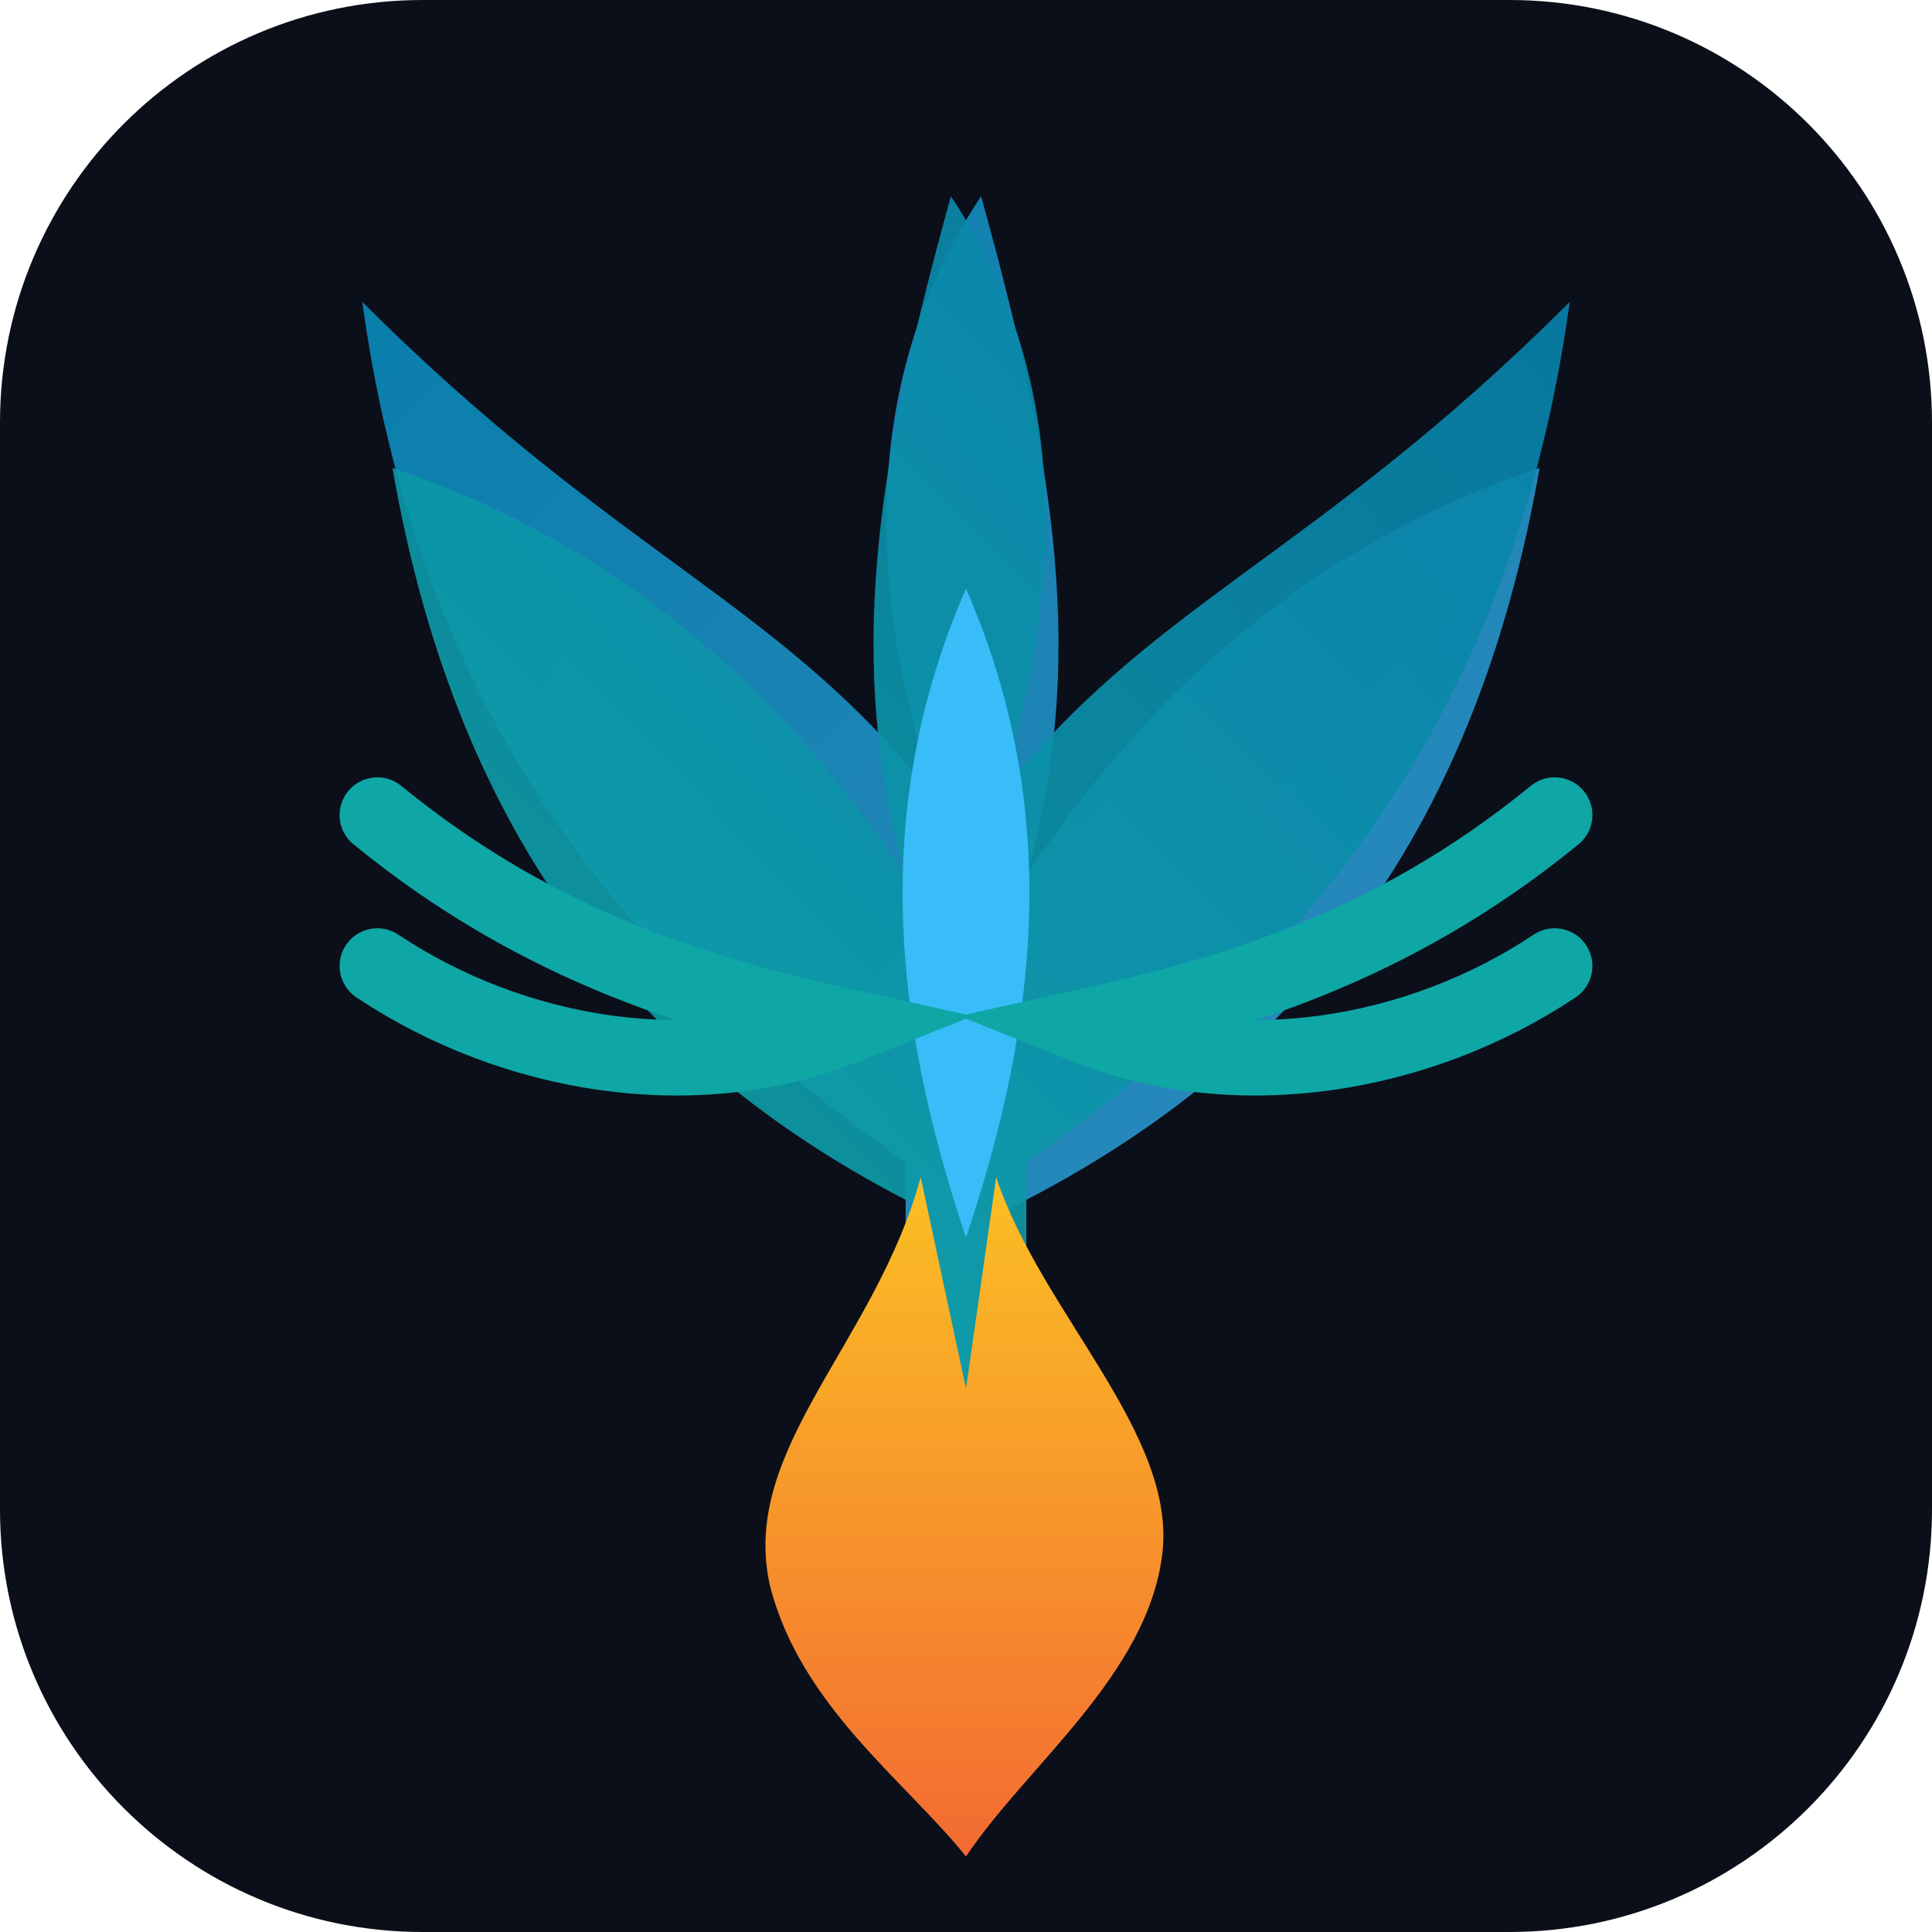
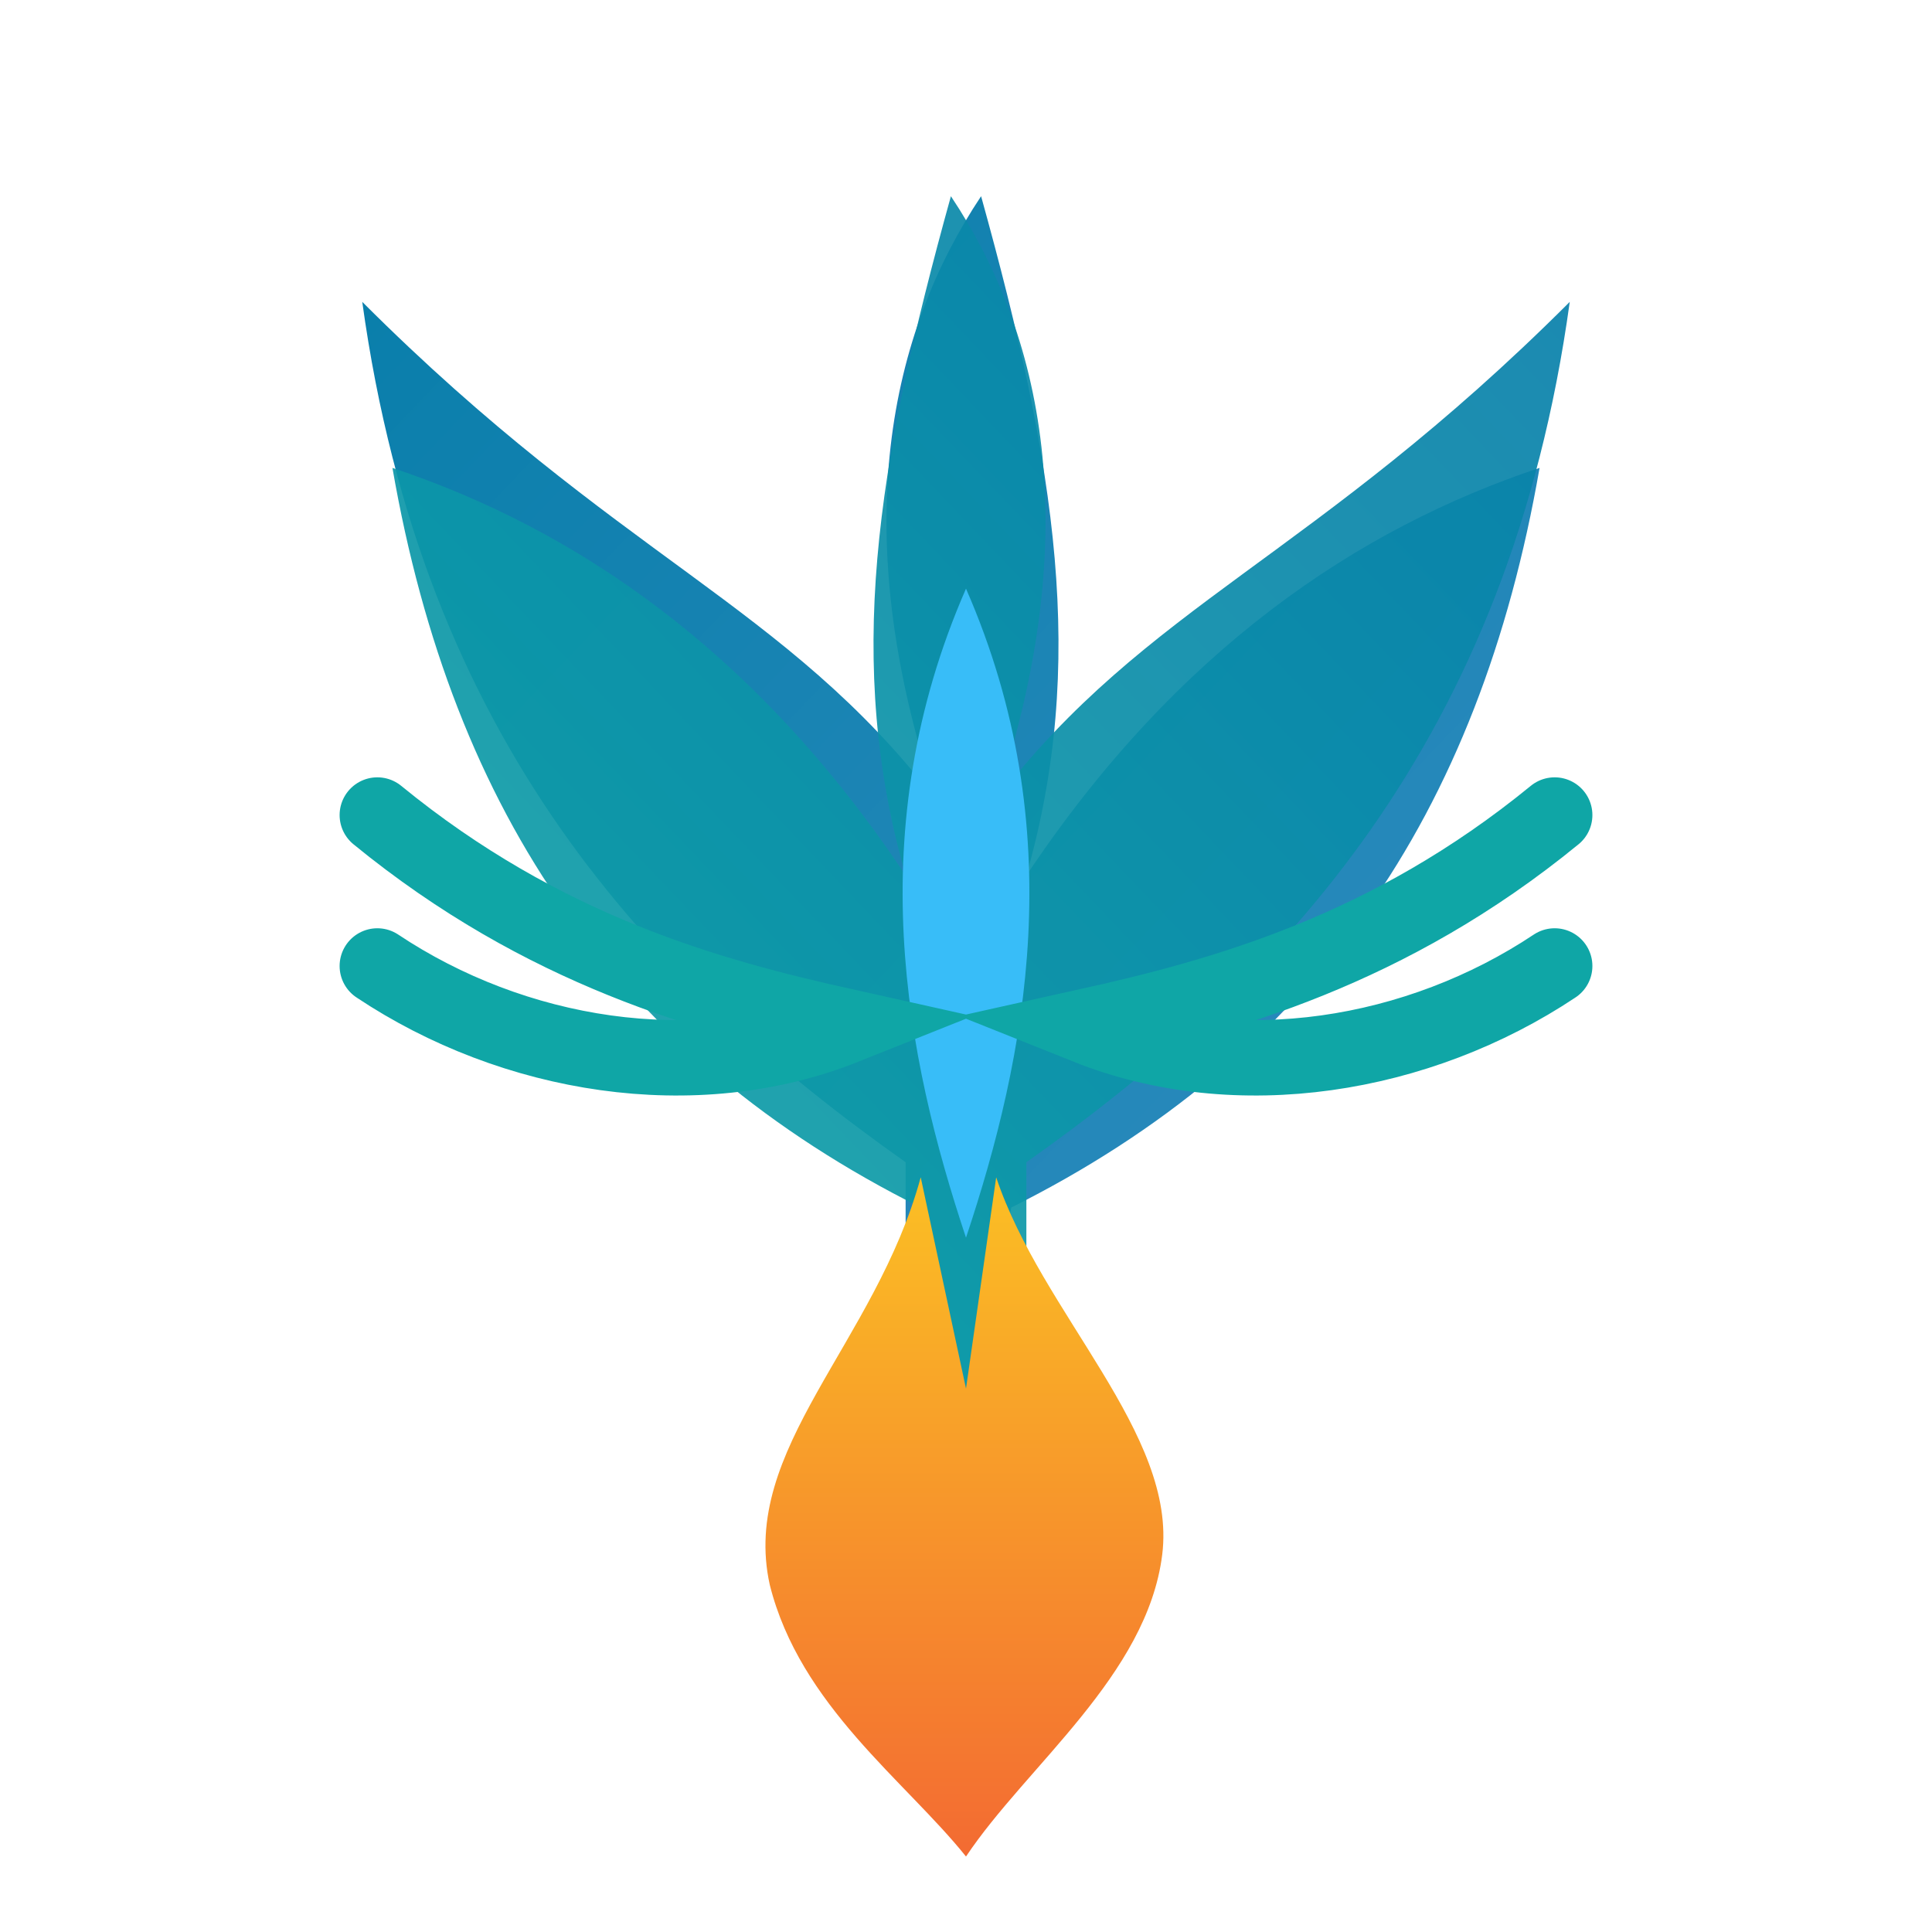
<svg xmlns="http://www.w3.org/2000/svg" viewBox="0 0 128 128" role="img" aria-label="CivicPulse phoenix mark">
  <defs>
    <linearGradient id="wingL" x1="0" y1="0" x2="1" y2="1">
      <stop stop-color="#087EAA" />
      <stop offset="1" stop-color="#328CC1" />
    </linearGradient>
    <linearGradient id="wingR" x1="1" y1="0" x2="0" y2="1">
      <stop stop-color="#087EAA" />
      <stop offset="1" stop-color="#0FA6A6" />
    </linearGradient>
    <linearGradient id="flame" x1="0" y1="0" x2="0" y2="1">
      <stop stop-color="#FBBF24" />
      <stop offset="1" stop-color="#F36B32" />
    </linearGradient>
  </defs>
-   <rect width="128" height="128" rx="28" fill="#0B0F19" />
  <path d="M60 77C43 65 28 49 24 20c17 17 28 20 38 33-6-18-3-31 3-40 5 18 7 31 3 45 10-15 22-23 34-27-4 23-15 39-35 49l-3 15H60z" fill="url(#wingL)" />
  <path d="M68 77c17-12 32-28 36-57-17 17-28 20-38 33 6-18 3-31-3-40-5 18-7 31-3 45-10-15-22-23-34-27 4 23 15 39 35 49l3 15h4z" fill="url(#wingR)" opacity=".92" />
  <path d="M64 39c-7 16-4 31 0 43 4-12 7-27 0-43z" fill="#38BDF8" />
  <path d="M61 78c-3 11-12 18-10 27 2 8 9 13 13 18 4-6 12-12 13-20 1-8-8-16-11-25l-2 14z" fill="url(#flame)" />
  <path d="M25 54c11 9 22 12 31 14-10 4-22 2-31-4M103 54C92 63 81 66 72 68c10 4 22 2 31-4" fill="none" stroke="#0FA6A6" stroke-width="5" stroke-linecap="round" />
</svg>
